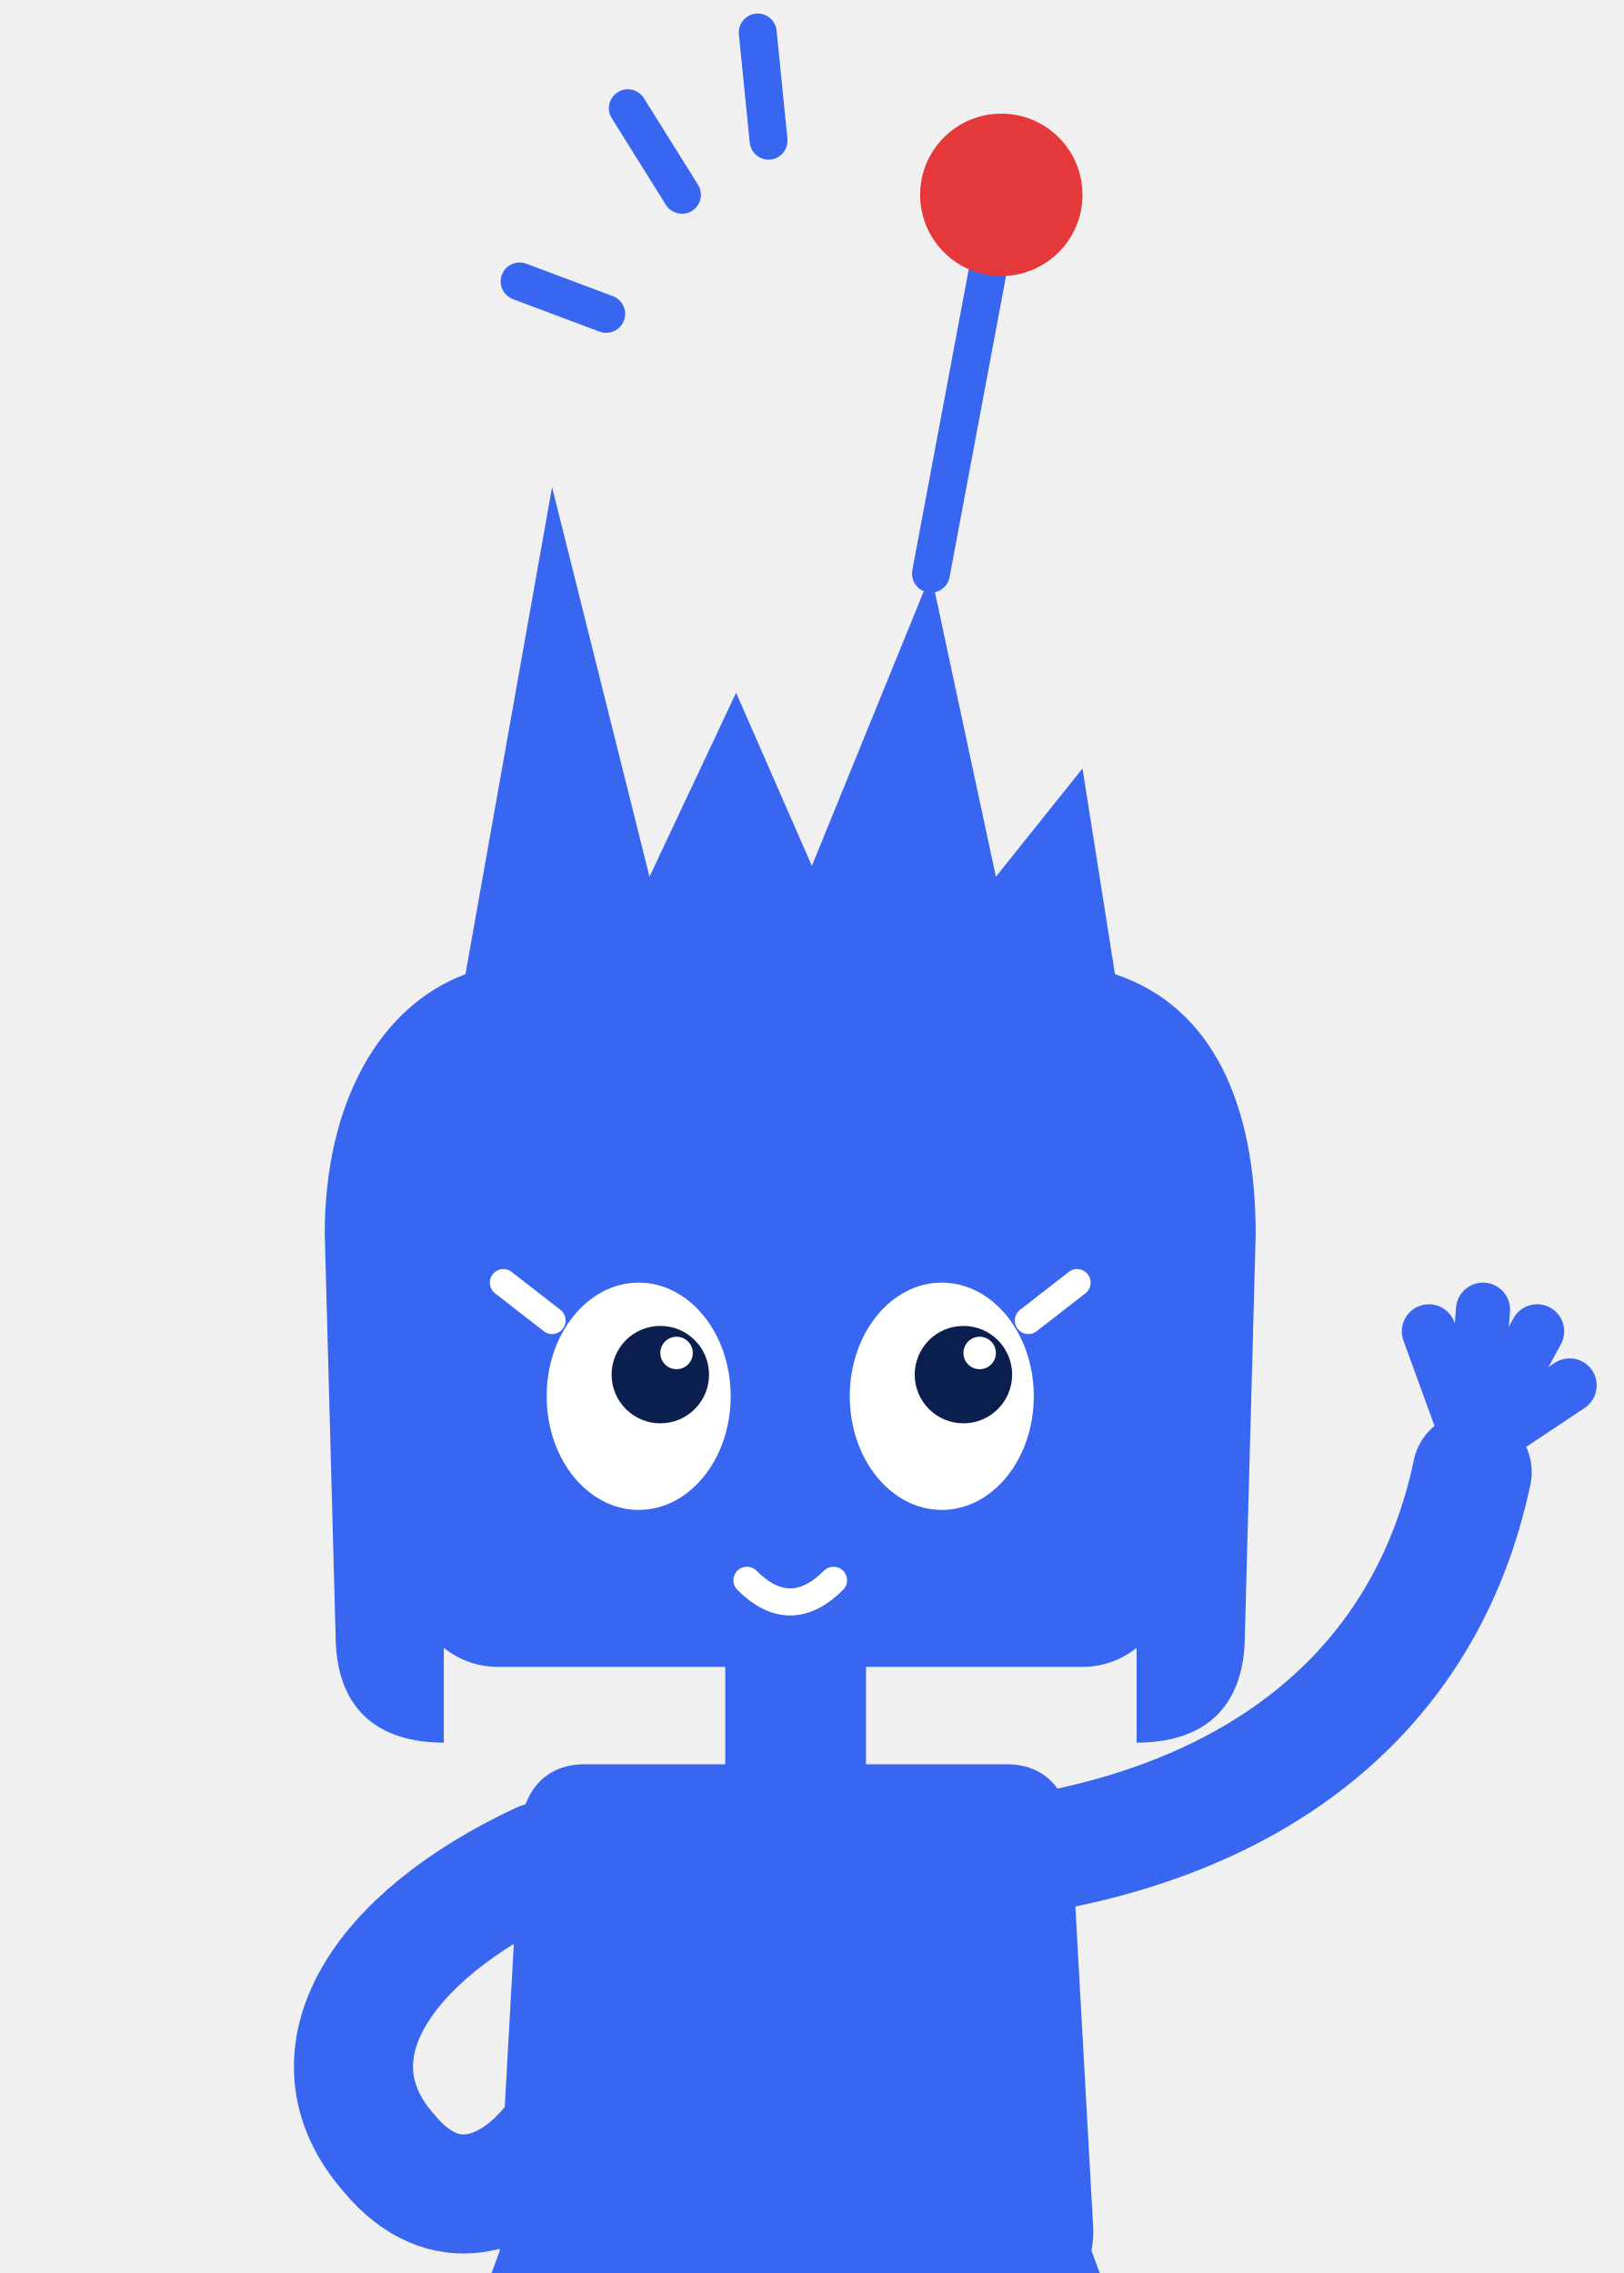
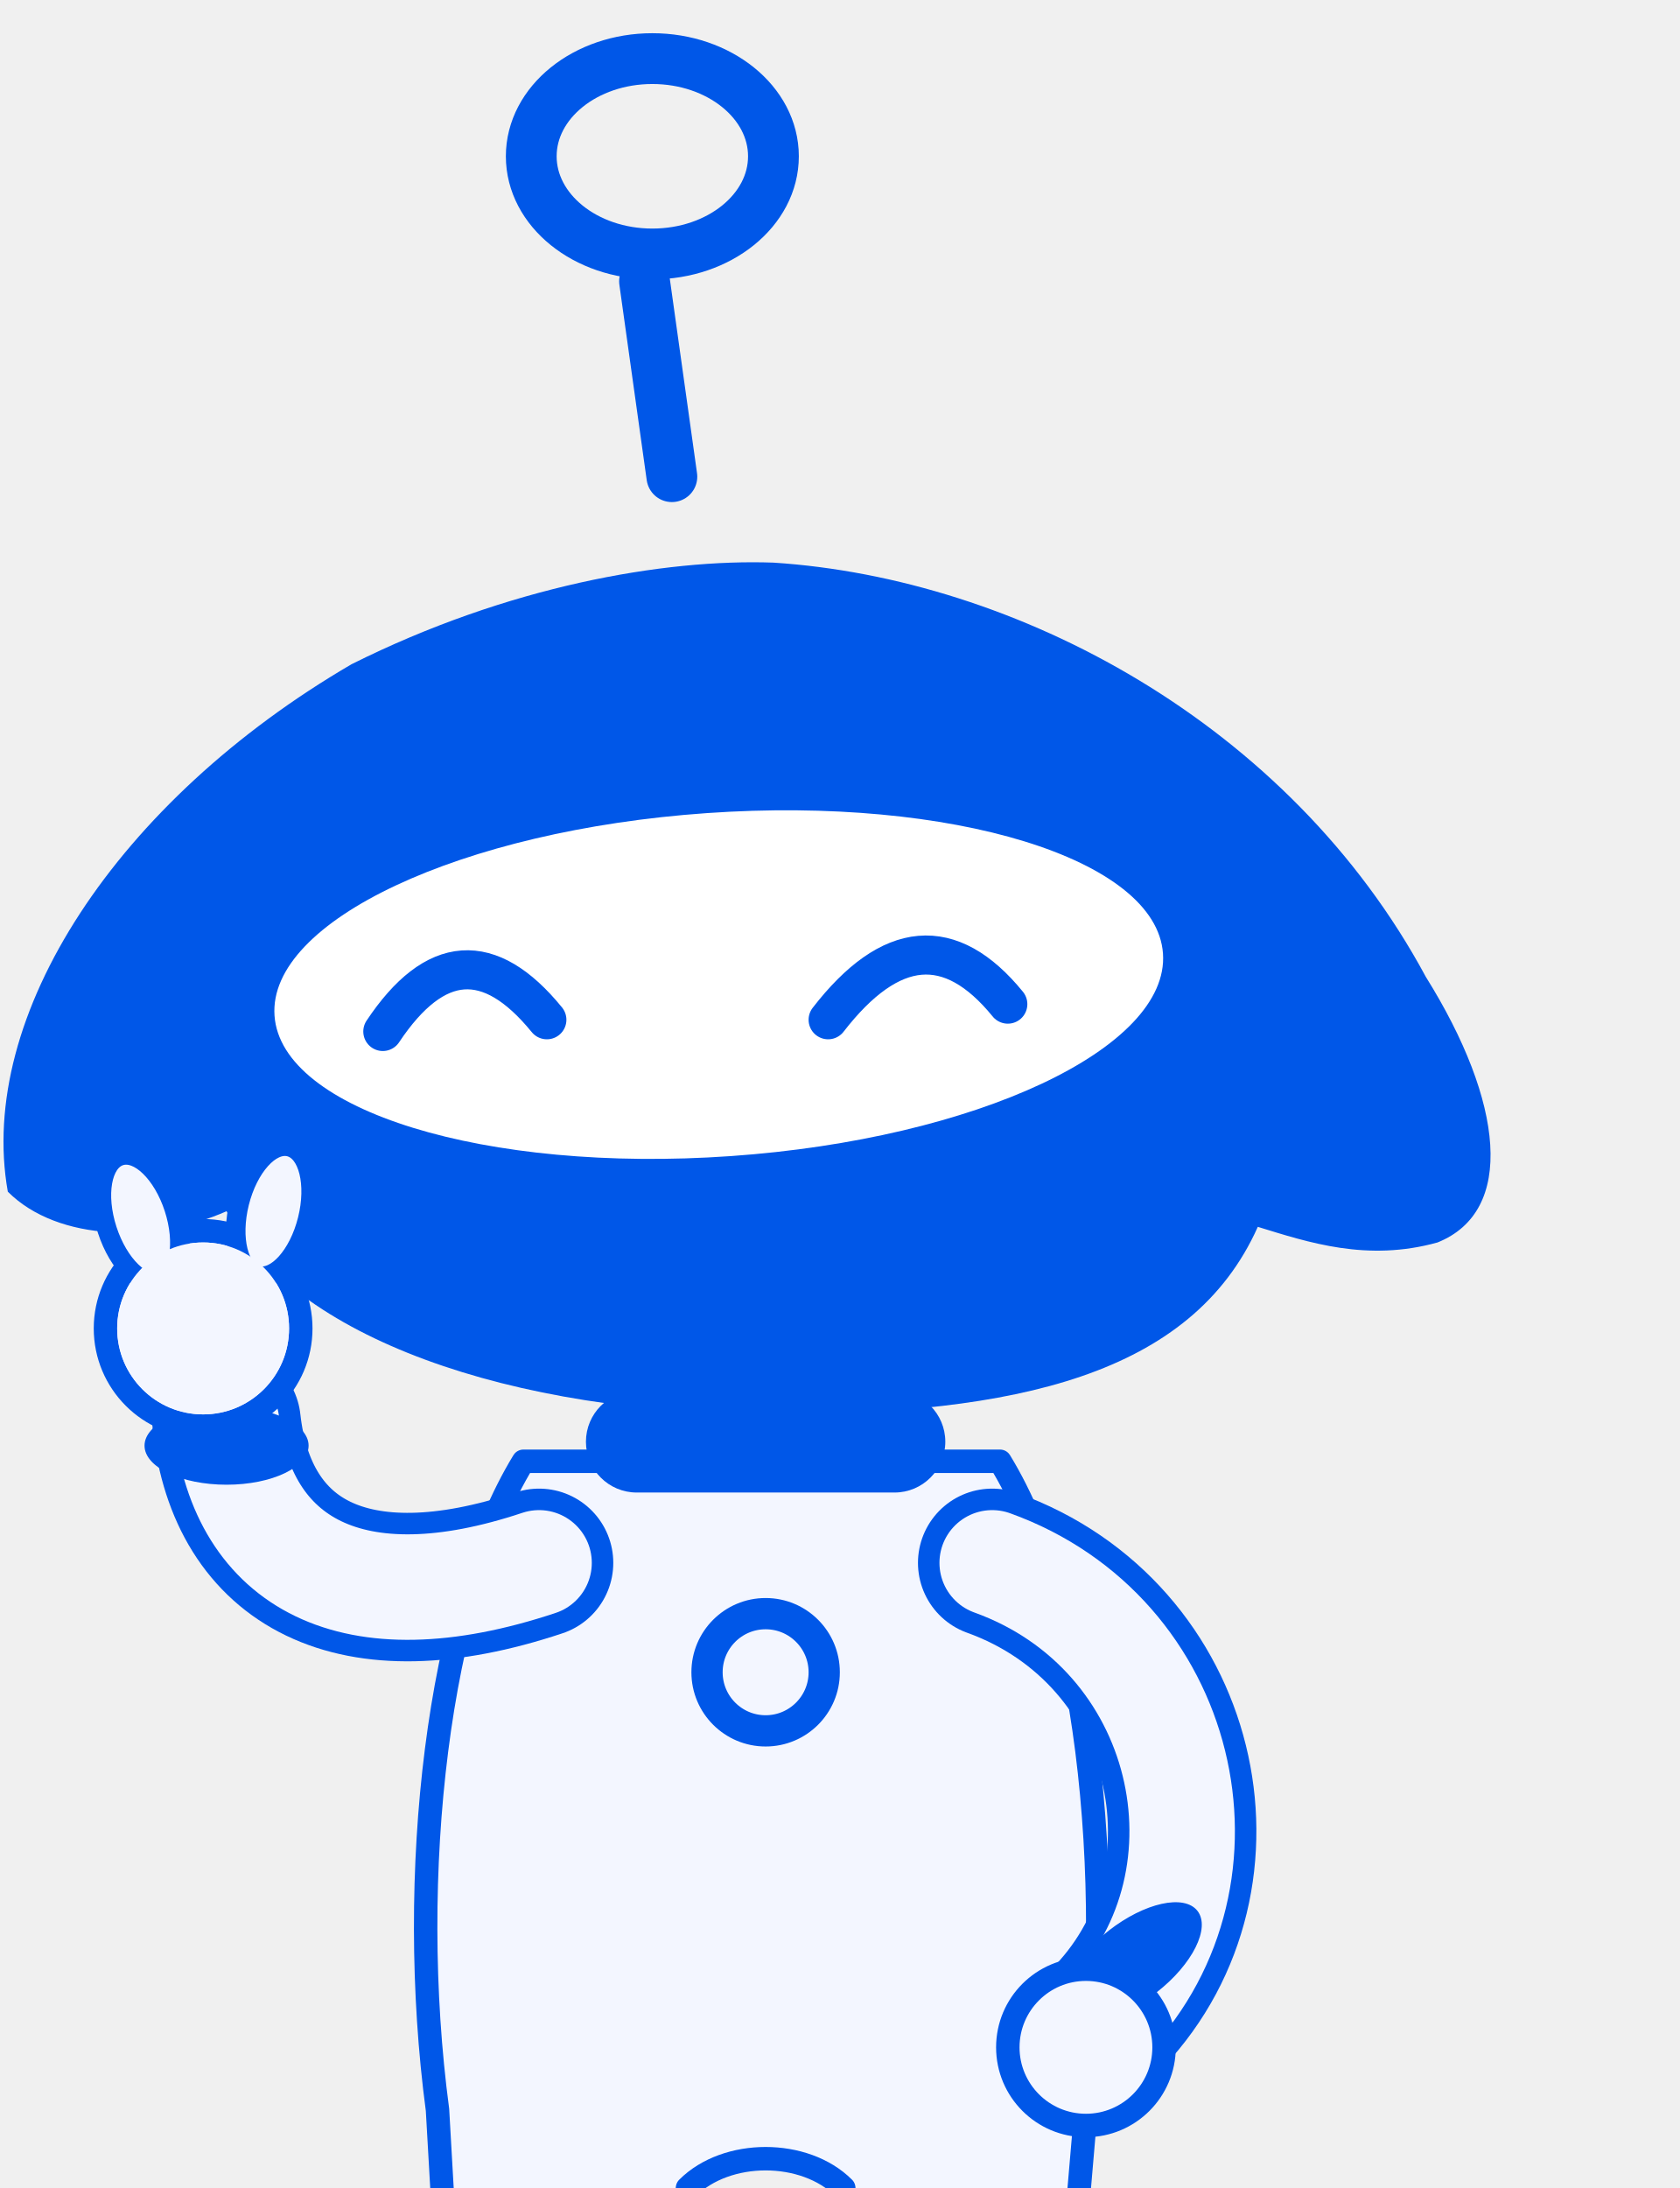
- <svg xmlns="http://www.w3.org/2000/svg" viewBox="120 34 300 420" width="300" height="420">
-   <path d="M246 70 l-10 -16" stroke="#3866F1" stroke-width="7" stroke-linecap="round" />
-   <path d="M262 60 l-2 -20" stroke="#3866F1" stroke-width="7" stroke-linecap="round" />
-   <path d="M232 92 l-16 -6" stroke="#3866F1" stroke-width="7" stroke-linecap="round" />
-   <path d="M292 140 L304 76" stroke="#3866F1" stroke-width="7" stroke-linecap="round" />
-   <circle cx="305" cy="70" r="15" fill="#E5383B" />
-   <path d="M206 214 L222 124 L240 196 L256 162 L270 194 L292 140 L304 196 L320 176 L326 214 C344 220 352 238 352 262 L350 336 C350 350 342 356 330 356 L330 312 L202 312 L202 356 C190 356 182 350 182 336 L180 262 C180 238 190 220 206 214 Z" fill="#3866F1" />
-   <rect x="196" y="250" width="140" height="92" rx="16" fill="#3866F1" />
-   <ellipse cx="238" cy="292" rx="17" ry="21" fill="#FFFFFF" />
-   <ellipse cx="294" cy="292" rx="17" ry="21" fill="#FFFFFF" />
-   <circle cx="242" cy="288" r="9" fill="#0B1F4F" />
-   <circle cx="298" cy="288" r="9" fill="#0B1F4F" />
-   <circle cx="245" cy="284" r="3" fill="#FFFFFF" />
-   <circle cx="301" cy="284" r="3" fill="#FFFFFF" />
-   <path d="M222 278 l-9 -7 M310 278 l9 -7" stroke="#FFFFFF" stroke-width="5" stroke-linecap="round" />
-   <path d="M258 326 q8 8 16 0" fill="none" stroke="#FFFFFF" stroke-width="5" stroke-linecap="round" />
-   <rect x="254" y="340" width="26" height="22" fill="#3866F1" />
-   <path d="M228 360 H306 C314 360 318 366 318 374 L322 446 C322 456 316 460 306 460 H228 C218 460 212 456 212 446 L216 374 C216 366 220 360 228 360 Z" fill="#3866F1" />
-   <path d="M216 440 H318 L338 494 C340 500 336 504 330 504 H204 C198 504 194 500 196 494 Z" fill="#3866F1" />
-   <path d="M238 500 L232 568 M296 500 L304 568" stroke="#3866F1" stroke-width="22" stroke-linecap="round" />
-   <path d="M206 574 C206 562 220 556 240 558 C250 560 250 576 244 580 H212 C208 580 206 578 206 574 Z" fill="#3866F1" />
-   <path d="M330 574 C330 562 316 556 296 558 C286 560 286 576 292 580 H324 C328 580 330 578 330 574 Z" fill="#3866F1" />
-   <path d="M220 378 C190 392 176 414 192 432 C202 444 214 440 222 430" fill="none" stroke="#3866F1" stroke-width="22" stroke-linecap="round" stroke-linejoin="round" />
-   <path d="M314 376 C356 368 384 344 392 306" fill="none" stroke="#3866F1" stroke-width="22" stroke-linecap="round" />
-   <path d="M392 302 l-8 -22" stroke="#3866F1" stroke-width="10" stroke-linecap="round" />
-   <path d="M392 302 l2 -26" stroke="#3866F1" stroke-width="10" stroke-linecap="round" />
-   <path d="M392 302 l12 -22" stroke="#3866F1" stroke-width="10" stroke-linecap="round" />
-   <path d="M392 302 l18 -12" stroke="#3866F1" stroke-width="10" stroke-linecap="round" />
+ <svg xmlns="http://www.w3.org/2000/svg" viewBox="350 40 430 560" width="430" height="560">
+   <path d="M515 112 L522 162" stroke="#0057E8" stroke-width="13" stroke-linecap="round" fill="none" />
+   <ellipse cx="517" cy="80" rx="31" ry="25" fill="none" stroke="#0057E8" stroke-width="13" />
+   <path d="M352 345 C344 300 380 245 440 210 C480 190 520 183 548 184 C610 188 680 225 715 290 C735 322 738 350 718 358 C700 363 685 358 672 354 C655 392 610 402 548 402 C480 402 425 382 408 350 C390 358 365 358 352 345 Z" fill="#0057E8" />
+   <ellipse cx="534" cy="292" rx="114" ry="44" transform="rotate(-4 534 292)" fill="#FFFFFF" />
+   <path d="M448 304 Q468 274 490 301 M562 301 Q586 270 608 297" stroke="#0057E8" stroke-width="10" stroke-linecap="round" fill="none" />
+   <path d="M484 414 L606 414 C628 450 636 520 628 580 L622 650 L570 650 L566 600 C556 590 536 590 526 600 L520 650 L466 650 L462 580 C454 520 462 450 484 414 Z" fill="#F3F6FF" stroke="#0057E8" stroke-width="6" stroke-linejoin="round" />
+   <path d="M440 678 C440 652 472 640 502 650 C524 658 528 684 520 694 L446 694 C442 694 440 688 440 678 Z" fill="#0057E8" />
+   <rect x="438" y="688" width="92" height="14" rx="7" fill="#FFFFFF" stroke="#0057E8" stroke-width="5" />
+   <g transform="translate(1086 0) scale(-1 1)">
+     <path d="M440 678 C440 652 472 640 502 650 C524 658 528 684 520 694 L446 694 C442 694 440 688 440 678 Z" fill="#0057E8" />
+     <rect x="438" y="688" width="92" height="14" rx="7" fill="#FFFFFF" stroke="#0057E8" stroke-width="5" />
+   </g>
+   <rect x="500" y="396" width="92" height="26" rx="13" fill="#0057E8" />
+   <circle cx="546" cy="468" r="15" fill="none" stroke="#0057E8" stroke-width="8" />
+   <path d="M604 440 C654 458 668 520 634 556" stroke="#0057E8" stroke-width="38" stroke-linecap="round" stroke-linejoin="round" fill="none" />
+   <path d="M604 440 C654 458 668 520 634 556" stroke="#F3F6FF" stroke-width="27" stroke-linecap="round" stroke-linejoin="round" fill="none" />
+   <ellipse cx="640" cy="542" rx="21" ry="10" transform="rotate(-38 640 542)" fill="#0057E8" />
+   <circle cx="628" cy="564" r="20" fill="#F3F6FF" stroke="#0057E8" stroke-width="6" />
+   <path d="M488 440 C440 456 412 440 408 404" stroke="#0057E8" stroke-width="38" stroke-linecap="round" stroke-linejoin="round" fill="none" />
+   <path d="M488 440 C440 456 412 440 408 404" stroke="#F3F6FF" stroke-width="27" stroke-linecap="round" stroke-linejoin="round" fill="none" />
+   <ellipse cx="408" cy="410" rx="21" ry="10" transform="rotate(0 408 410)" fill="#0057E8" />
+   <circle cx="402" cy="380" r="25" fill="#F3F6FF" stroke="#0057E8" stroke-width="6" />
+   <ellipse cx="386" cy="352" rx="9" ry="17" transform="rotate(-18 386 352)" fill="#F3F6FF" stroke="#0057E8" stroke-width="5" />
+   <ellipse cx="420" cy="350" rx="9" ry="17" transform="rotate(14 420 350)" fill="#F3F6FF" stroke="#0057E8" stroke-width="5" />
+   <circle cx="402" cy="380" r="22" fill="#F3F6FF" />
</svg>
